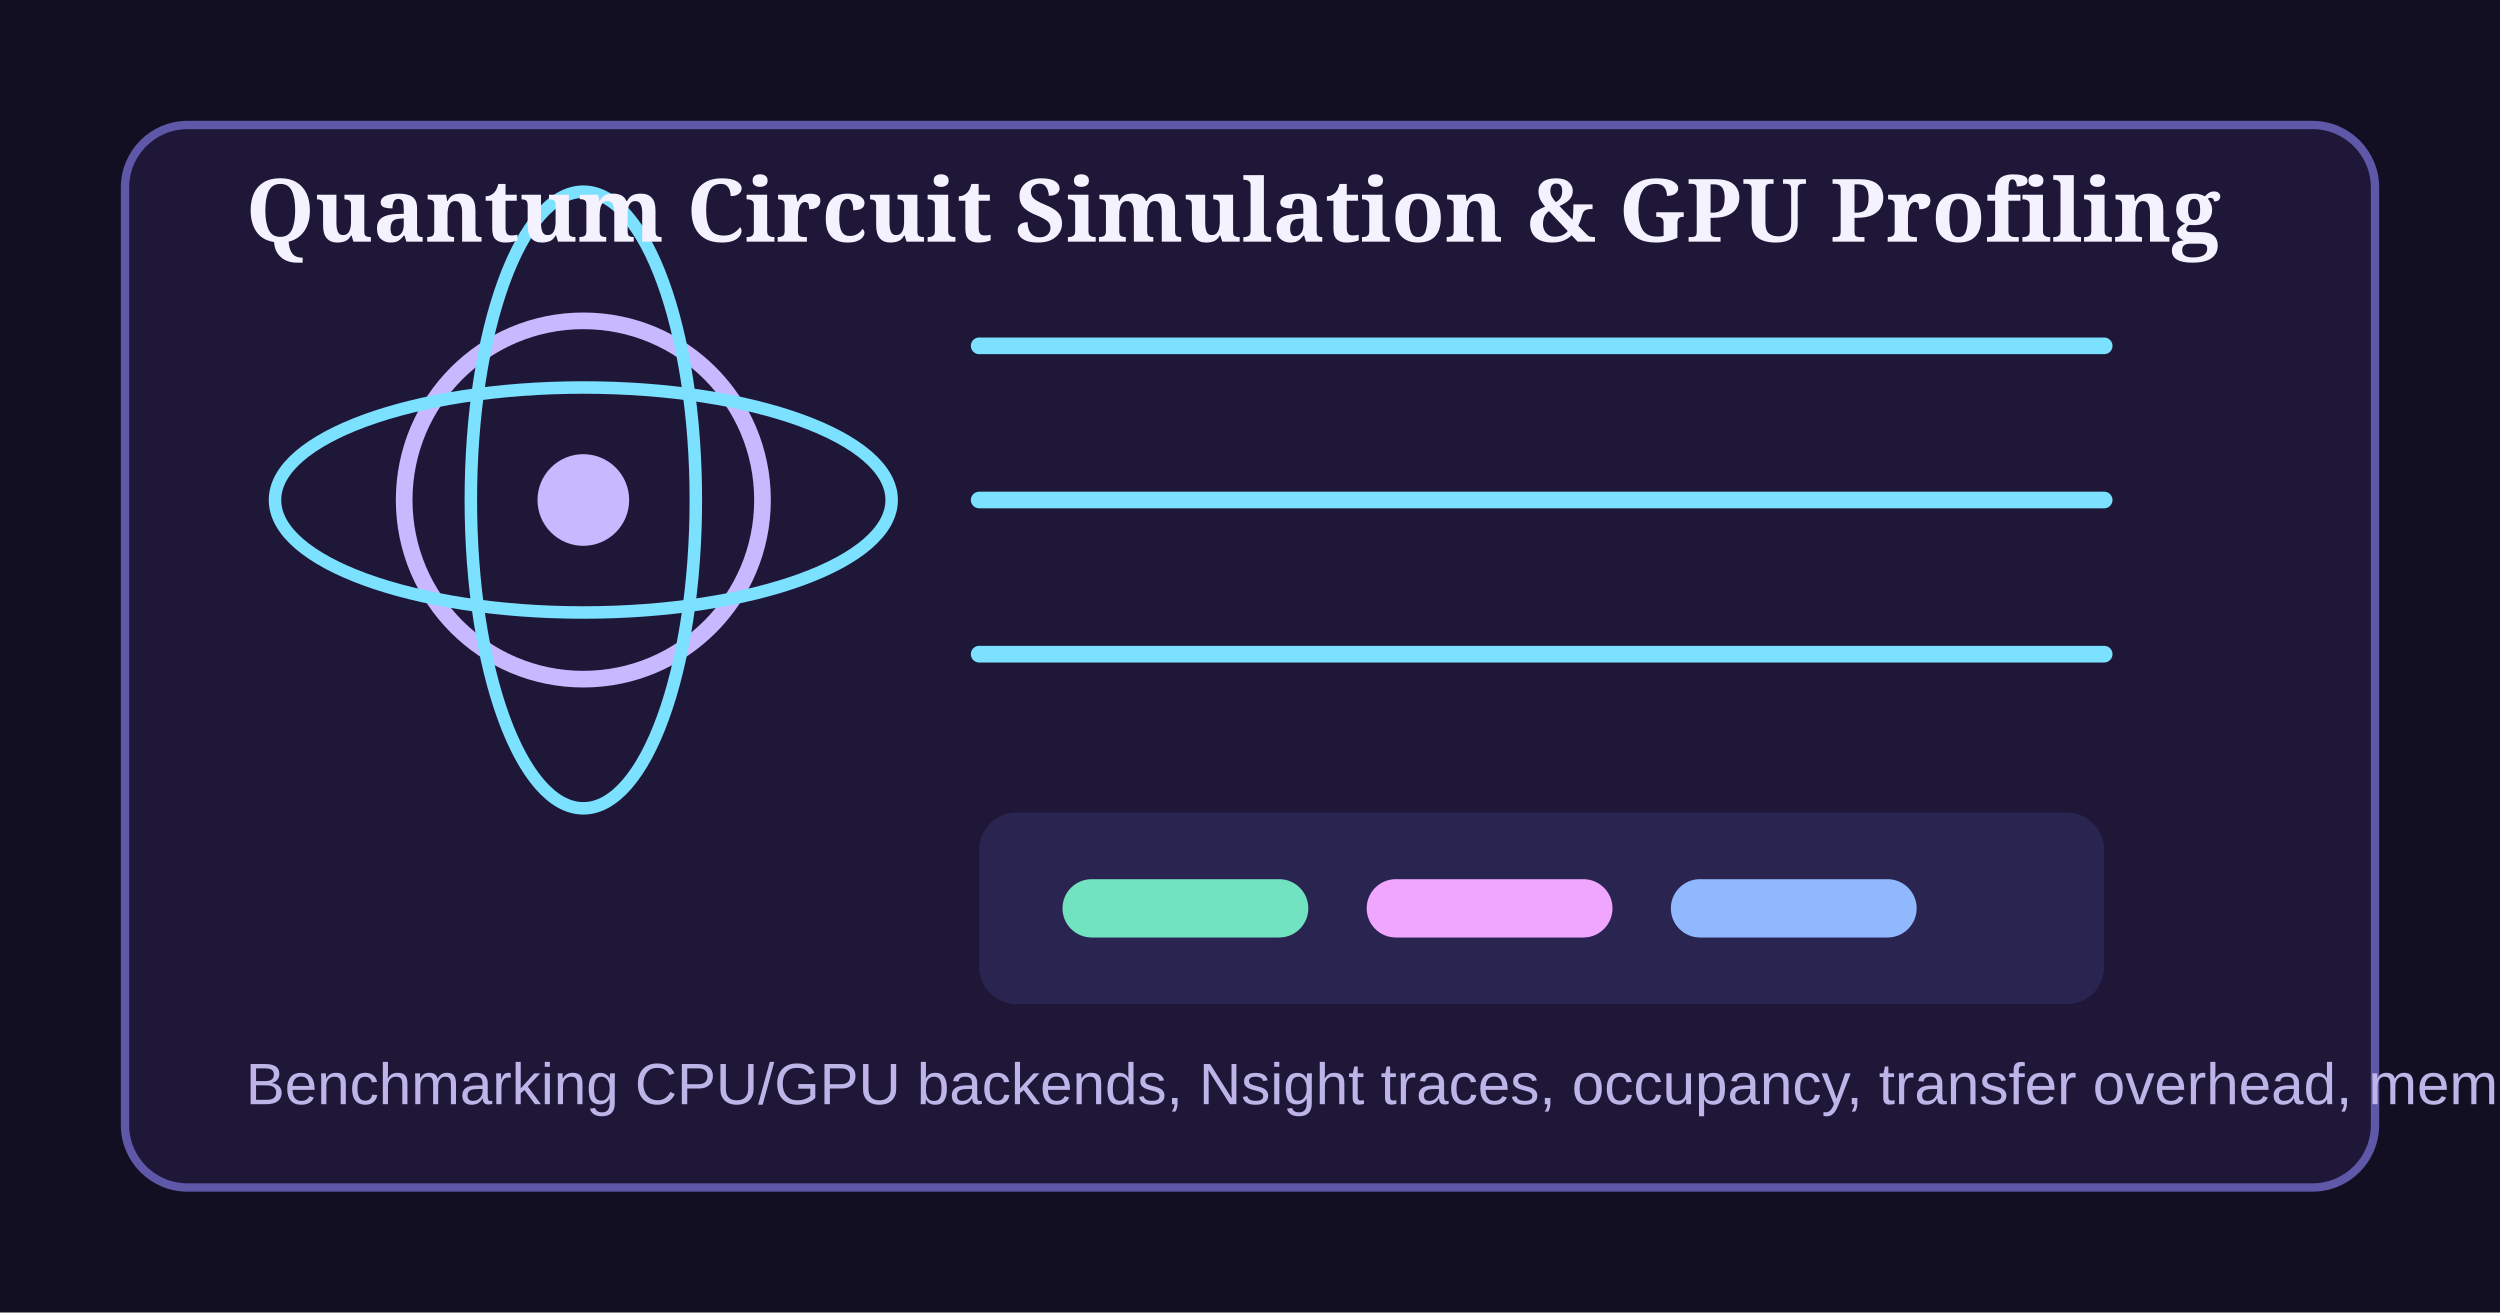
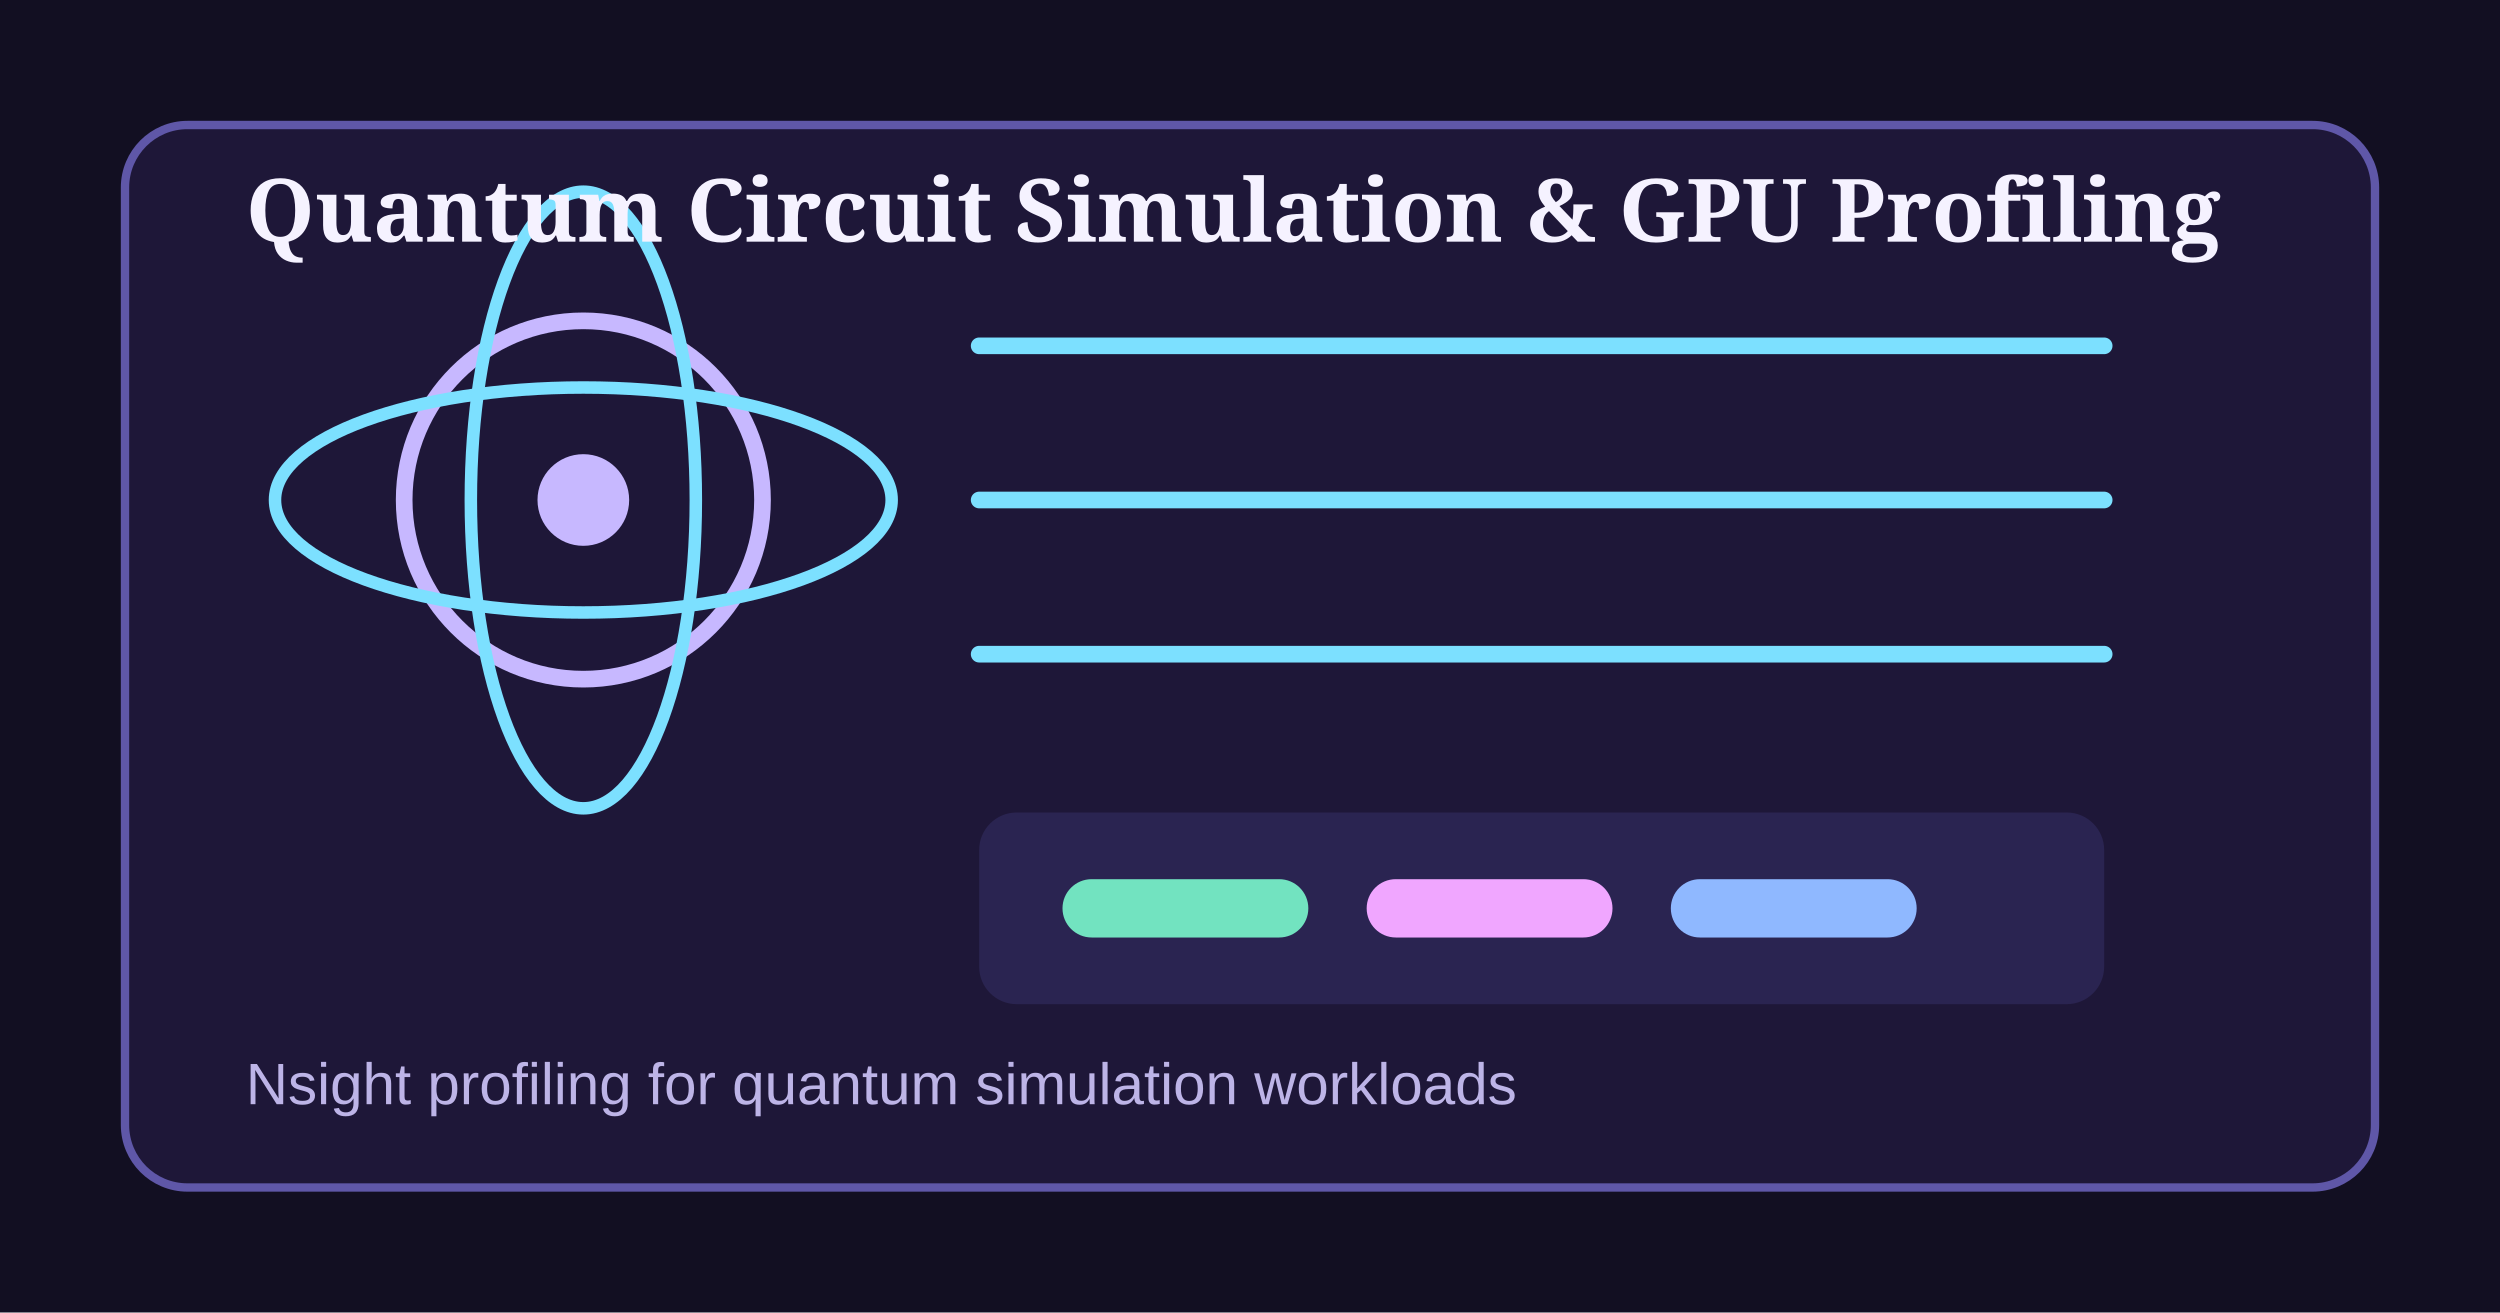
<svg xmlns="http://www.w3.org/2000/svg" width="1200" height="630" viewBox="0 0 1200 630" fill="none">
  <rect width="1200" height="630" fill="#120F22" />
  <rect x="60" y="60" width="1080" height="510" rx="30" fill="#1E1738" stroke="#5F57A8" stroke-width="4" />
  <circle cx="280" cy="240" r="86" stroke="#C7B8FF" stroke-width="8" />
  <circle cx="280" cy="240" r="22" fill="#C7B8FF" />
  <ellipse cx="280" cy="240" rx="148" ry="54" stroke="#7CE0FF" stroke-width="6" />
  <ellipse cx="280" cy="240" rx="54" ry="148" stroke="#7CE0FF" stroke-width="6" />
  <path d="M470 166H1010" stroke="#7CE0FF" stroke-width="8" stroke-linecap="round" />
  <path d="M470 240H1010" stroke="#7CE0FF" stroke-width="8" stroke-linecap="round" />
  <path d="M470 314H1010" stroke="#7CE0FF" stroke-width="8" stroke-linecap="round" />
  <rect x="470" y="390" width="540" height="92" rx="18" fill="#2A2451" />
  <rect x="510" y="422" width="118" height="28" rx="14" fill="#72E3C0" />
  <rect x="656" y="422" width="118" height="28" rx="14" fill="#F0A6FF" />
  <rect x="802" y="422" width="118" height="28" rx="14" fill="#8FB8FF" />
  <text x="118" y="116" fill="#F5F2FF" font-family="Georgia, serif" font-size="42" font-weight="700">Quantum Circuit Simulation &amp; GPU Profiling</text>
-   <text x="118" y="530" fill="#BDB4E7" font-family="Arial, sans-serif" font-size="28">Benchmarking CPU/GPU backends, Nsight traces, occupancy, transfer overhead, memory behavior</text>
+   <text x="118" y="530" fill="#BDB4E7" font-family="Arial, sans-serif" font-size="28">Nsight profiling for quantum simulation workloads</text>
</svg>
